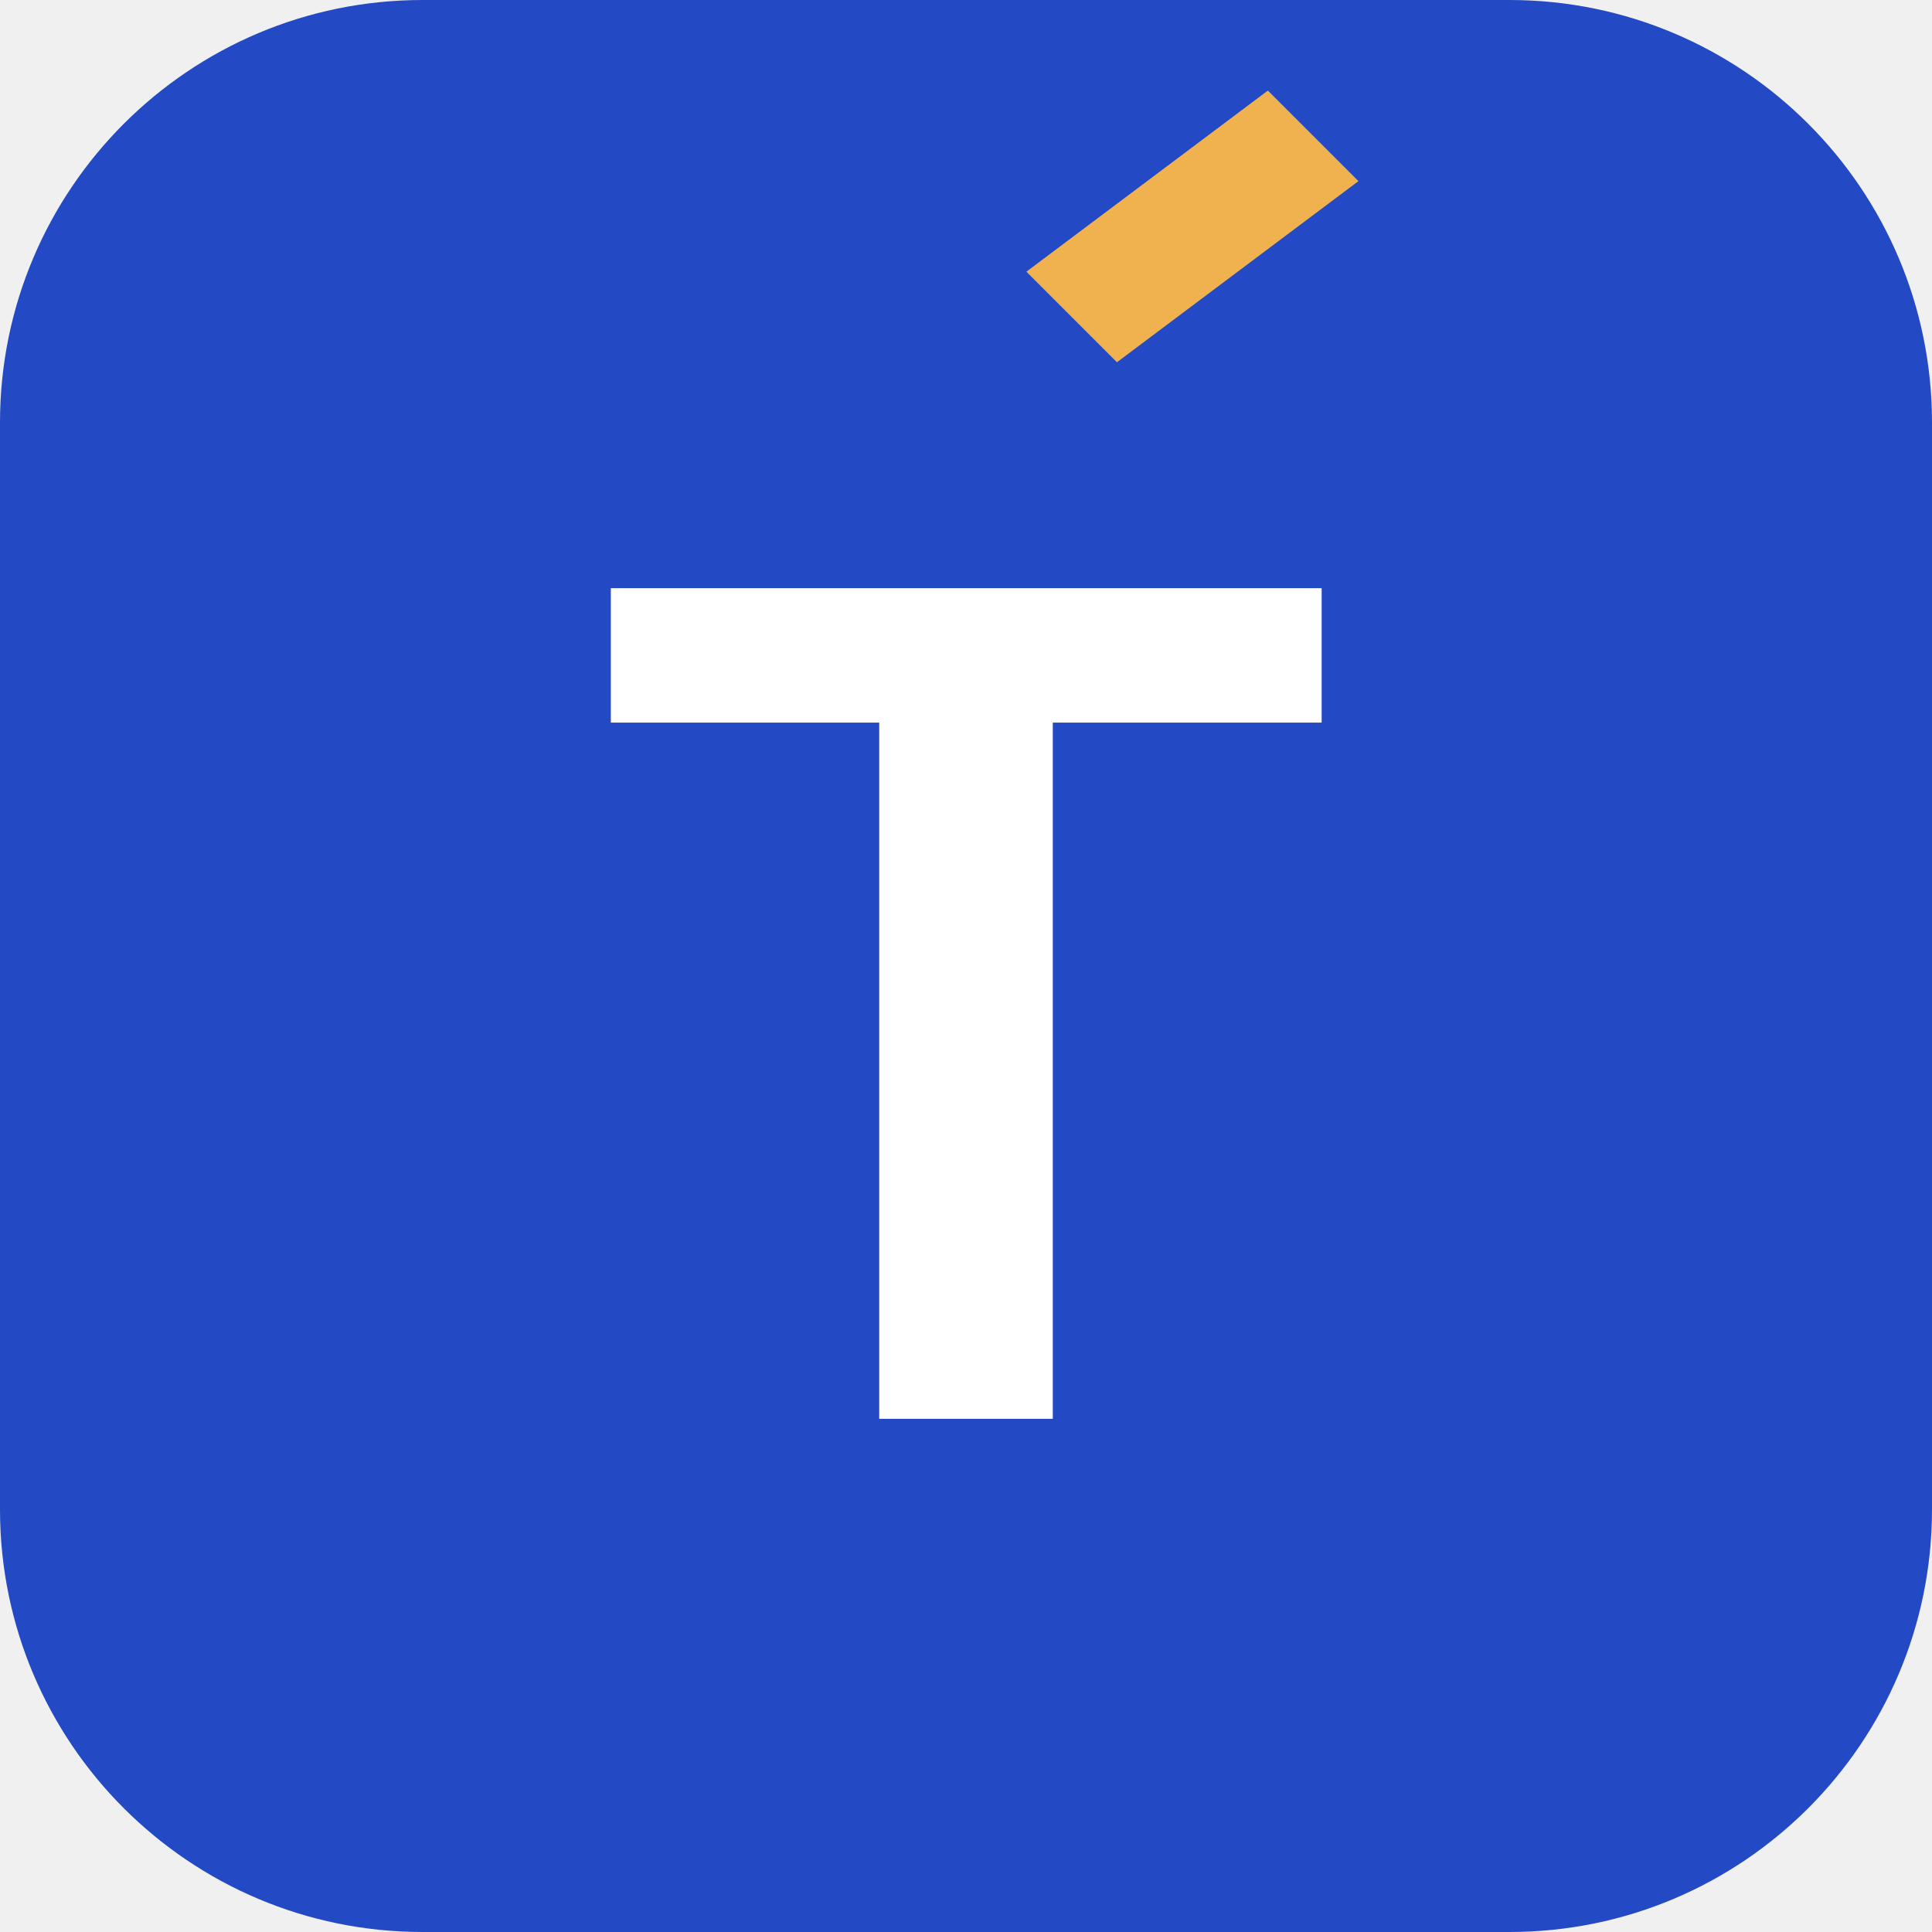
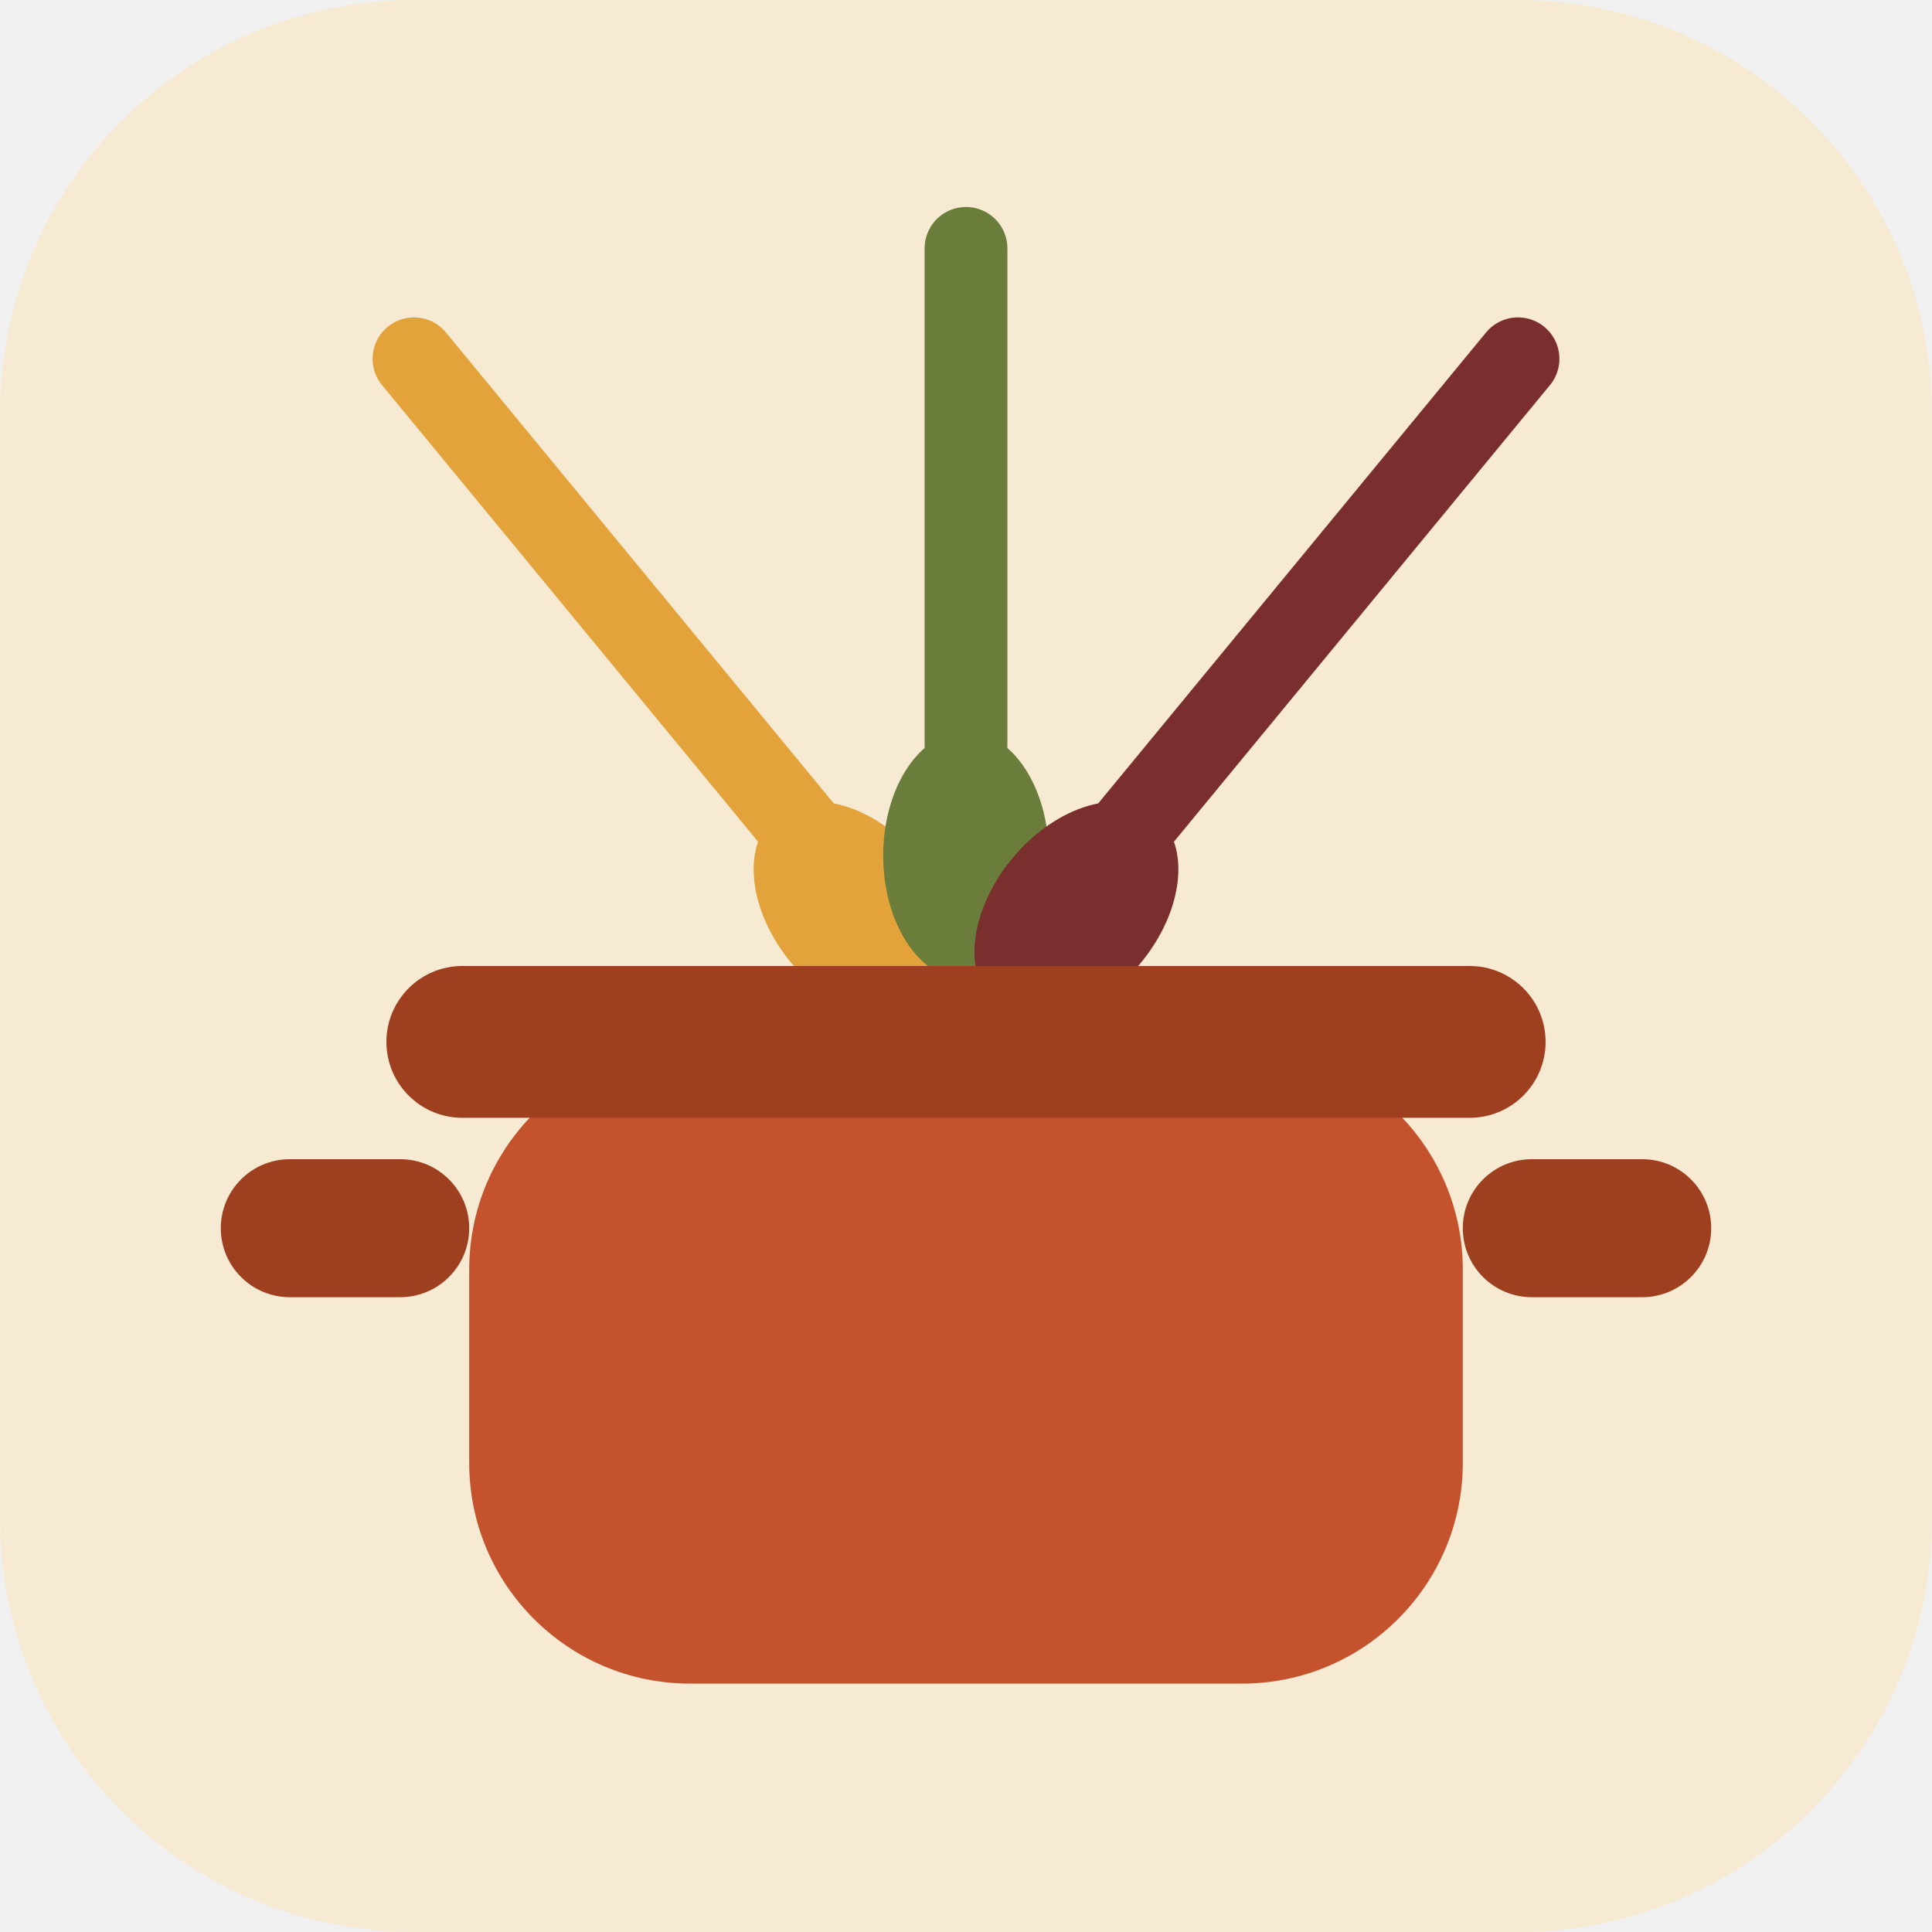
- <svg xmlns="http://www.w3.org/2000/svg" viewBox="0 0 64 64">
-   <rect width="64" height="64" rx="14" fill="#2349c4" />
-   <text x="32" y="47" text-anchor="middle" font-family="Arial, Helvetica, sans-serif" font-weight="700" font-size="40" fill="#fff">T</text>
-   <path d="M34 9l8-6 3 3-8 6z" fill="#f0b24f" />
+ <svg xmlns="http://www.w3.org/2000/svg" viewBox="0 0 140 140">
+   <rect width="140" height="140" rx="30" fill="#f6ead3" />
+   <g transform="translate(0 4)">
+     <g stroke-width="6" stroke-linecap="round">
+       <line x1="30" y1="22" x2="58" y2="56" stroke="#e3a33a" />
+       <line x1="70" y1="14" x2="70" y2="50" stroke="#6b7d3a" />
+       <line x1="110" y1="22" x2="82" y2="56" stroke="#7a2e2e" />
+     </g>
+     <ellipse cx="62" cy="62" rx="9" ry="6" transform="rotate(50 62 62)" fill="#e3a33a" />
+     <ellipse cx="70" cy="58" rx="6" ry="9" fill="#6b7d3a" />
+     <ellipse cx="78" cy="62" rx="9" ry="6" transform="rotate(-50 78 62)" fill="#7a2e2e" />
+     <rect x="16" y="80" width="18" height="10" rx="5" fill="#9e3f1f" />
+     <rect x="106" y="80" width="18" height="10" rx="5" fill="#9e3f1f" />
+     <rect x="34" y="72" width="72" height="46" rx="16" fill="#c4532d" />
+     <rect x="28" y="66" width="84" height="11" rx="5.5" fill="#9e3f1f" />
+   </g>
</svg>
